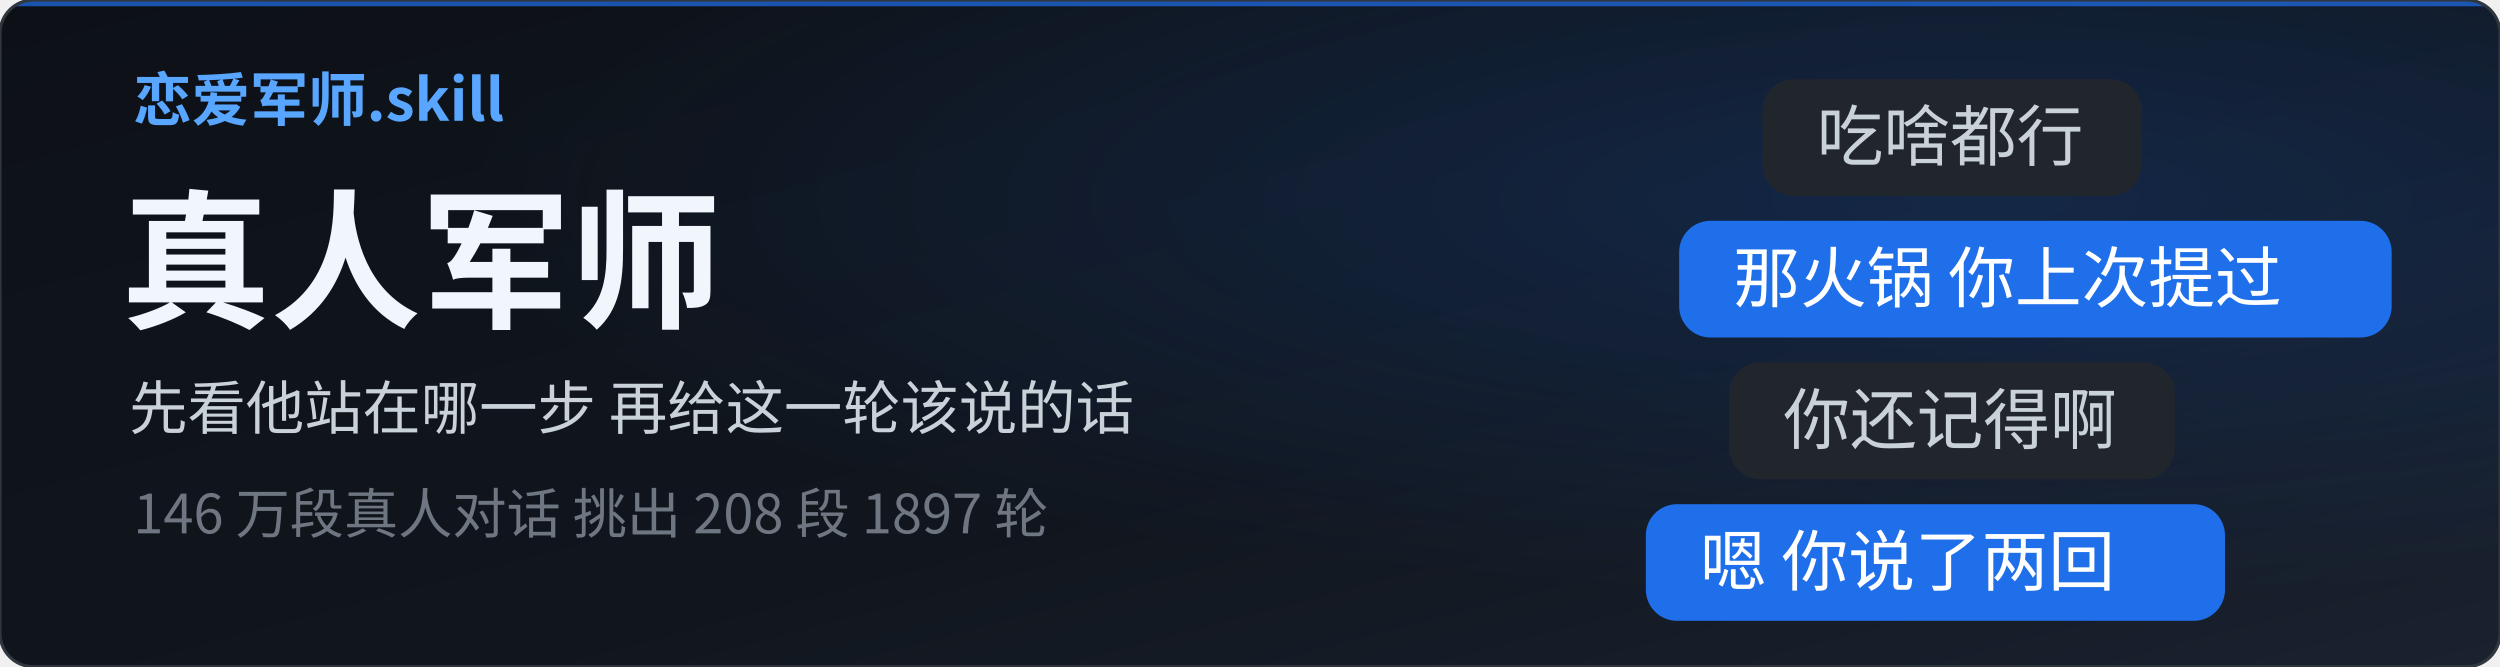
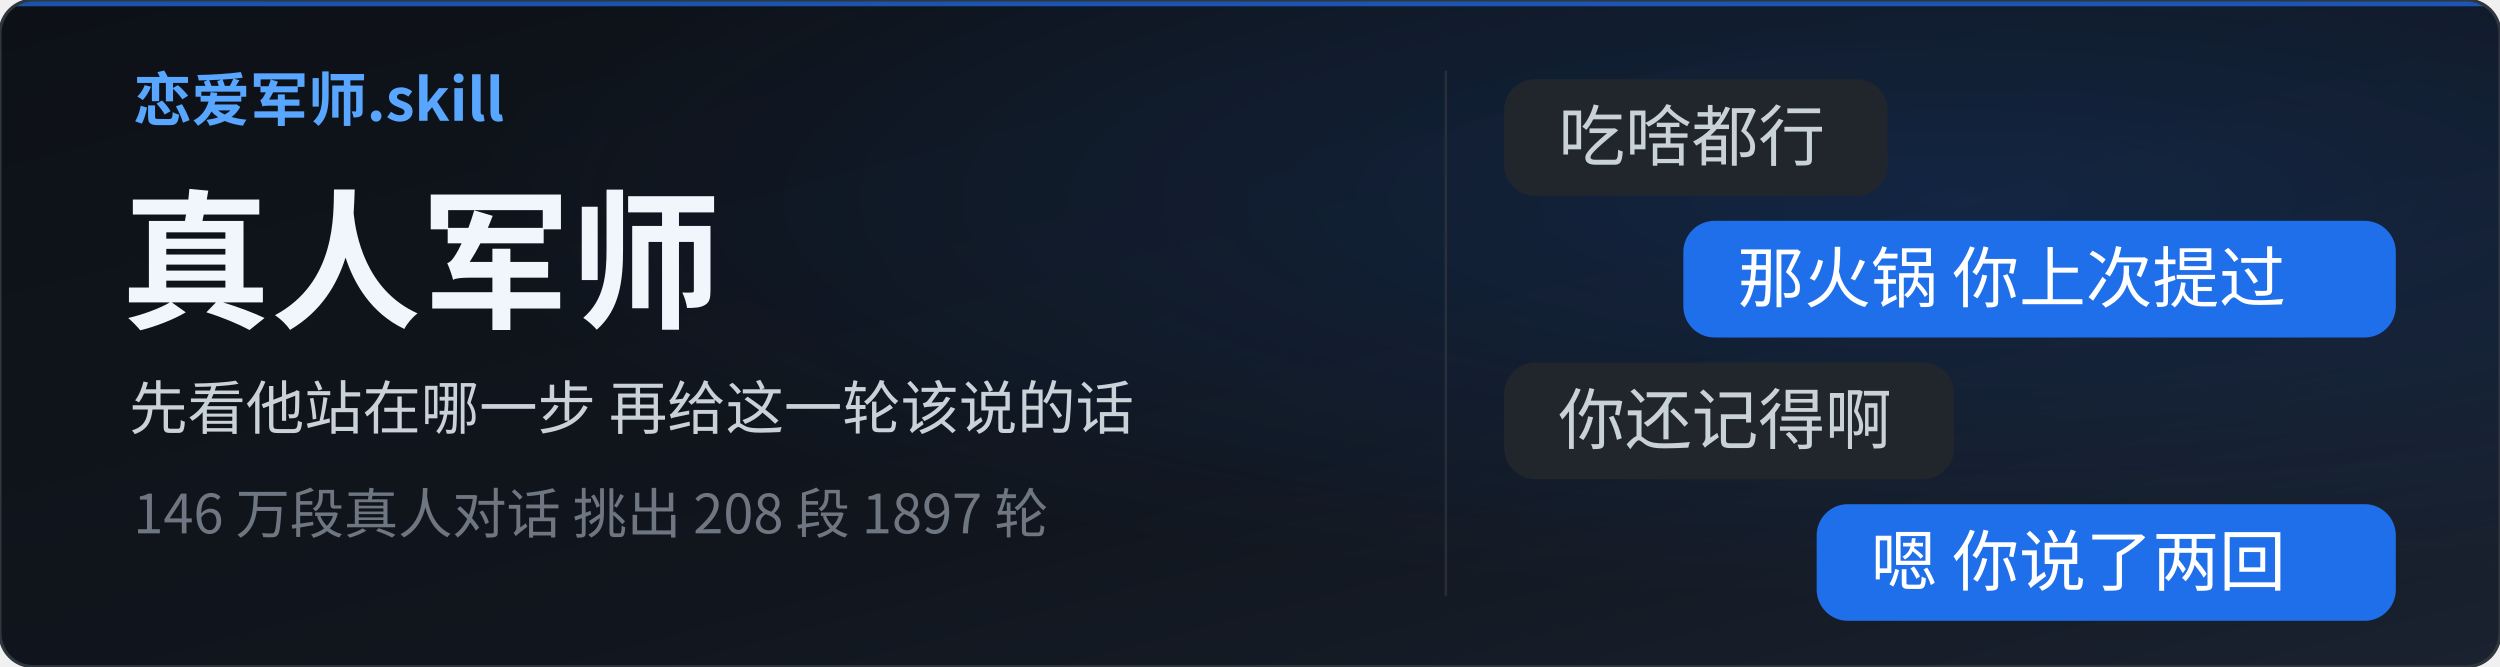
<svg xmlns="http://www.w3.org/2000/svg" width="1200" height="320" viewBox="0 0 1200 320" role="img" aria-label="恋爱军师.skill">
  <defs>
    <linearGradient id="bg" x1="0" y1="0" x2="1" y2="1">
      <stop offset="0" stop-color="#0d1117" />
      <stop offset="0.6" stop-color="#11161e" />
      <stop offset="1" stop-color="#1a2230" />
    </linearGradient>
    <radialGradient id="glow" cx="0.78" cy="0.3" r="0.6">
-       <stop offset="0" stop-color="#1f6feb" stop-opacity="0.20" />
+       <stop offset="0" stop-color="#1f6feb" stop-opacity="0.18" />
      <stop offset="1" stop-color="#1f6feb" stop-opacity="0" />
    </radialGradient>
    <clipPath id="card">
      <rect width="1200" height="320" rx="16" />
    </clipPath>
  </defs>
  <g clip-path="url(#card)">
    <rect width="1200" height="320" fill="url(#bg)" />
    <rect width="1200" height="320" fill="url(#glow)" />
    <rect x="0" y="0" width="1200" height="3" fill="#1f6feb" opacity="0.7" />
  </g>
  <rect width="1200" height="320" rx="16" fill="none" stroke="#30363d" stroke-width="1.5" />
+   <line x1="694" y1="34" x2="694" y2="286" stroke="#30363d" stroke-width="1.2" opacity="0.7" />
  <g font-family="PingFang SC, Microsoft YaHei, Noto Sans CJK SC, sans-serif">
    <text x="64" y="58" font-size="28" font-weight="600" fill="#58a6ff">恋爱军师.skill</text>
    <text x="58" y="152" font-size="72" font-weight="700" fill="#f0f6fc">真人军师</text>
    <text x="62" y="206" font-size="28" fill="#c9d1d9">先看他站在哪一步 再给这一轮该说的话</text>
    <text x="64" y="256" font-size="26" fill="#6e7681">146 万段真人对话 挑出 208 段 1897 轮</text>
-     <rect x="846" y="38" width="182" height="56" rx="15" fill="#21262d" />
-     <text x="872" y="77" font-size="32" fill="#c9d1d9">吃啥都行</text>
-     <rect x="806" y="106" width="342" height="56" rx="15" fill="#1f6feb" />
-     <text x="832" y="145" font-size="32" fill="#ffffff">那火锅 你上次提过</text>
-     <rect x="830" y="174" width="214" height="56" rx="15" fill="#21262d" />
-     <text x="856" y="213" font-size="32" fill="#c9d1d9">你还记得啊</text>
-     <rect x="790" y="242" width="278" height="56" rx="15" fill="#1f6feb" />
-     <text x="816" y="281" font-size="32" fill="#ffffff">嗯 你说了两回</text>
+     <rect x="722" y="38" width="184" height="56" rx="15" fill="#21262d" />
+     <text x="748" y="77" font-size="32" fill="#c9d1d9">吃啥都行</text>
+     <rect x="808" y="106" width="342" height="56" rx="15" fill="#1f6feb" />
+     <text x="834" y="145" font-size="32" fill="#ffffff">那火锅 你上次提过</text>
+     <rect x="722" y="174" width="216" height="56" rx="15" fill="#21262d" />
+     <text x="748" y="213" font-size="32" fill="#c9d1d9">你还记得啊</text>
+     <rect x="872" y="242" width="278" height="56" rx="15" fill="#1f6feb" />
+     <text x="898" y="281" font-size="32" fill="#ffffff">嗯 你说了两回</text>
  </g>
</svg>
